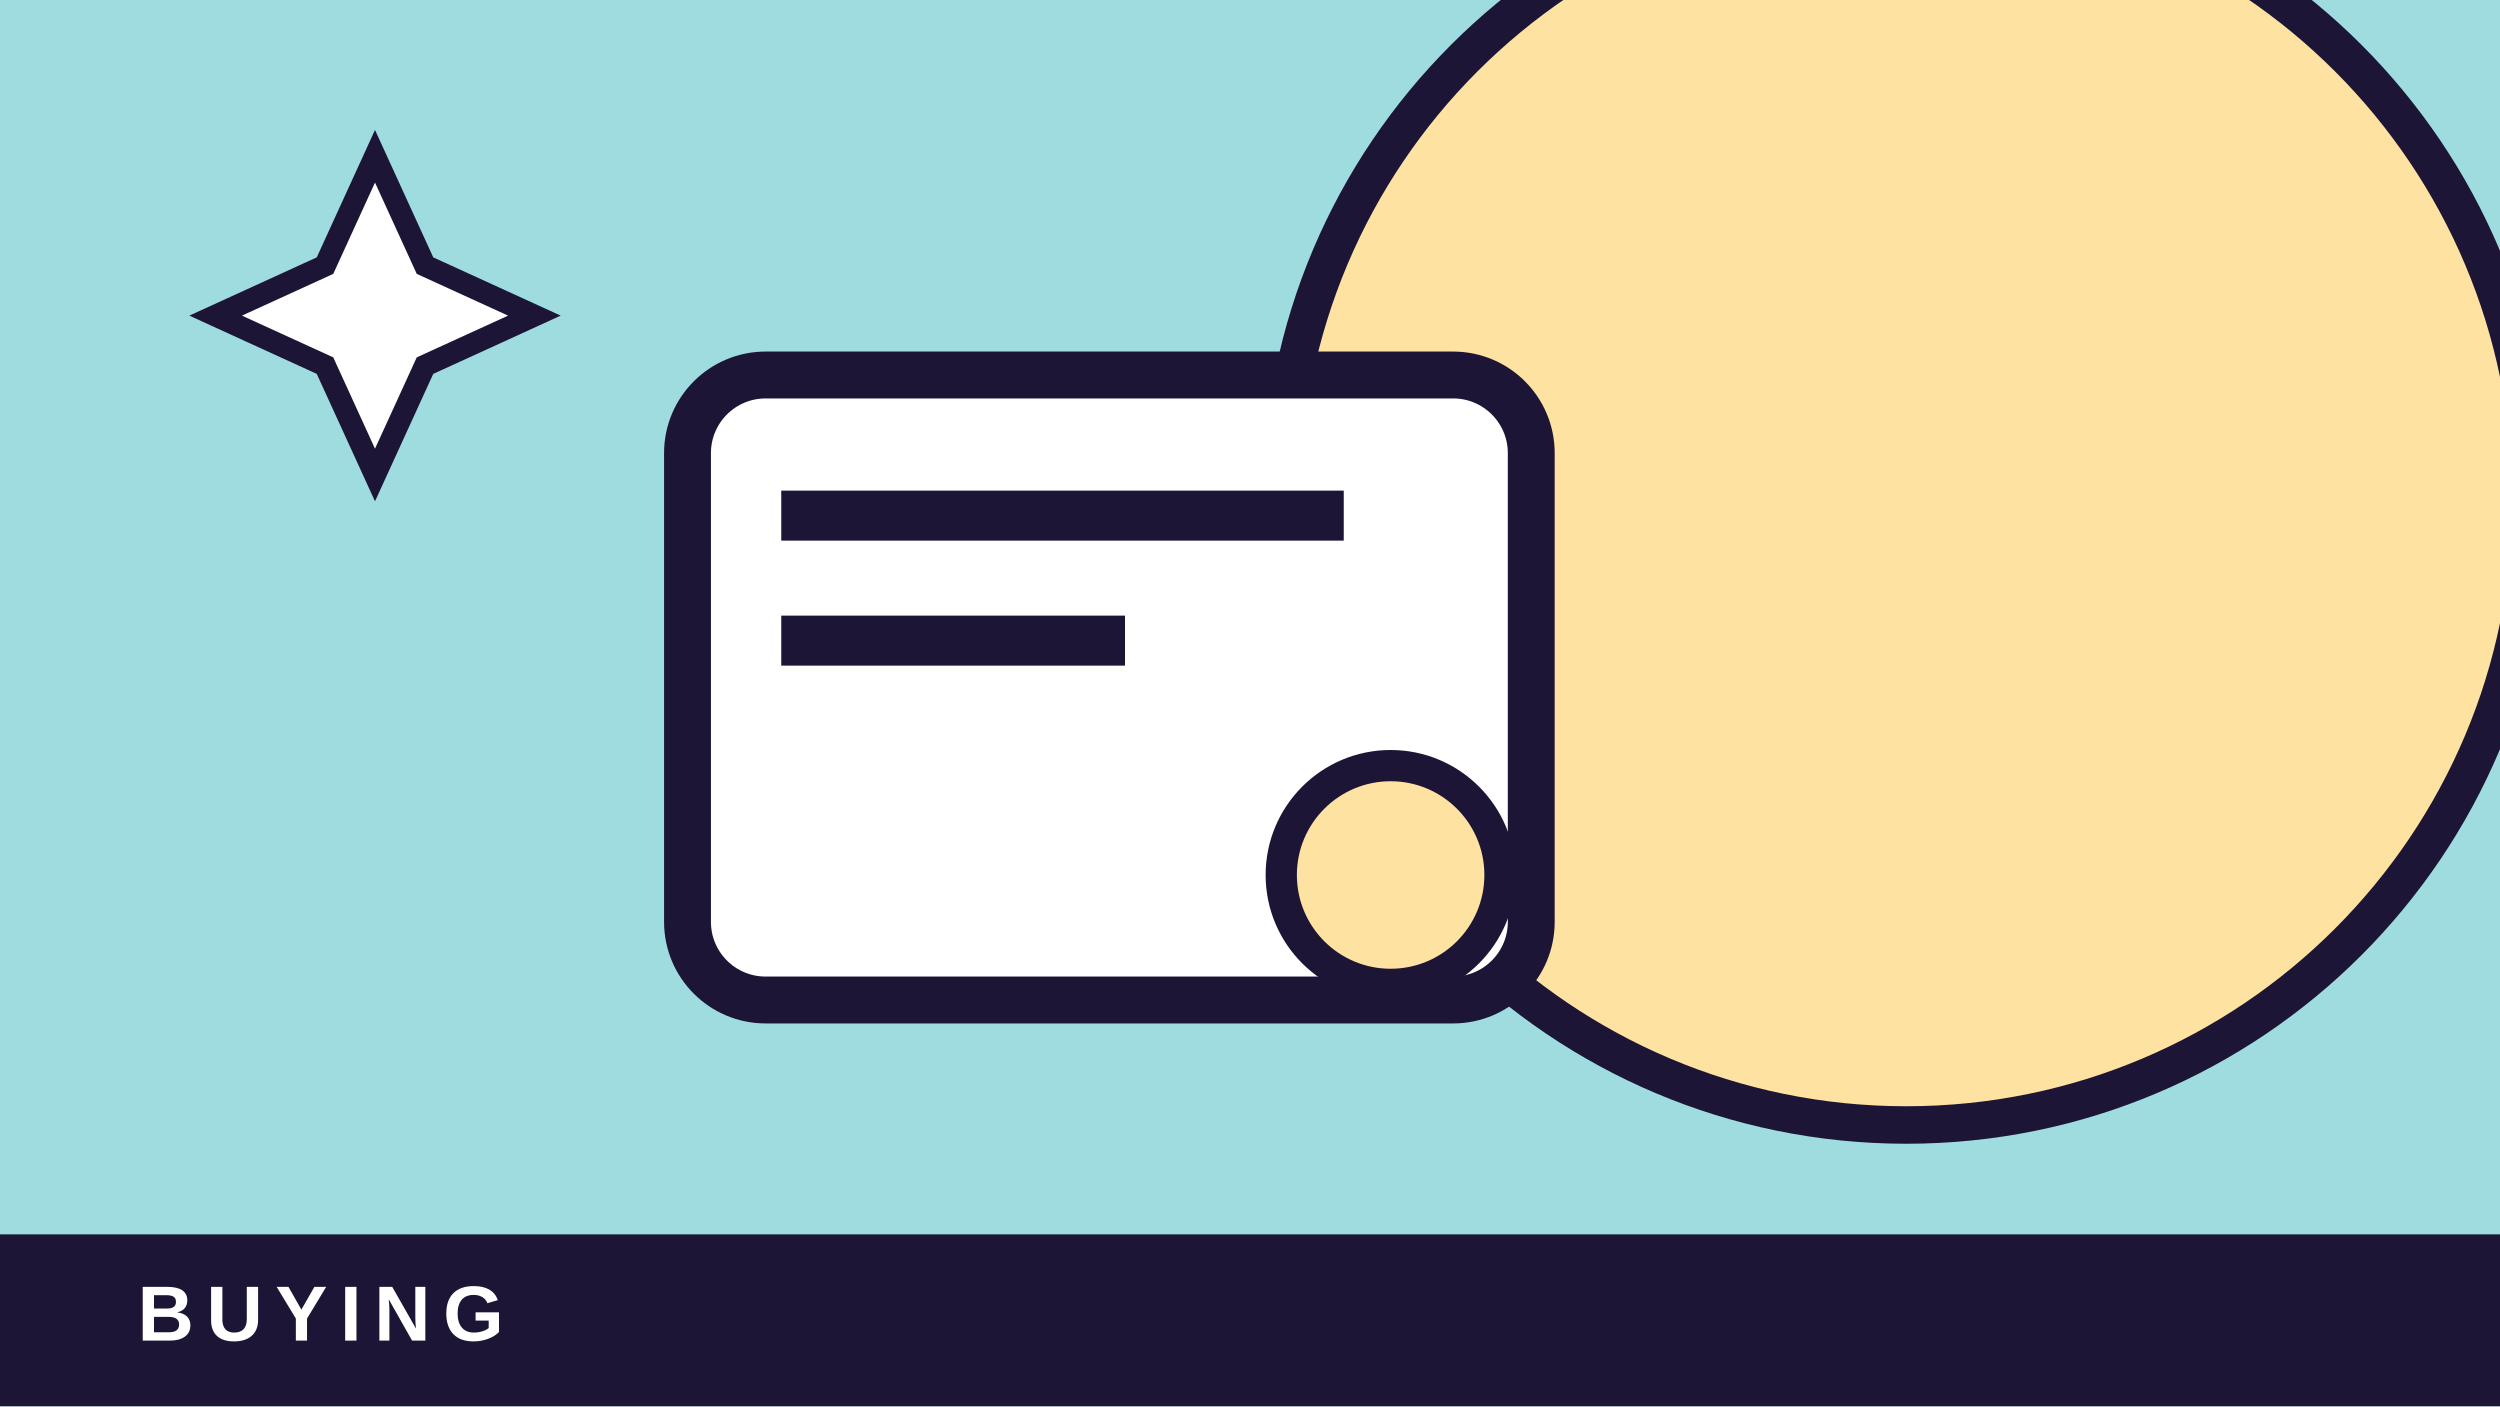
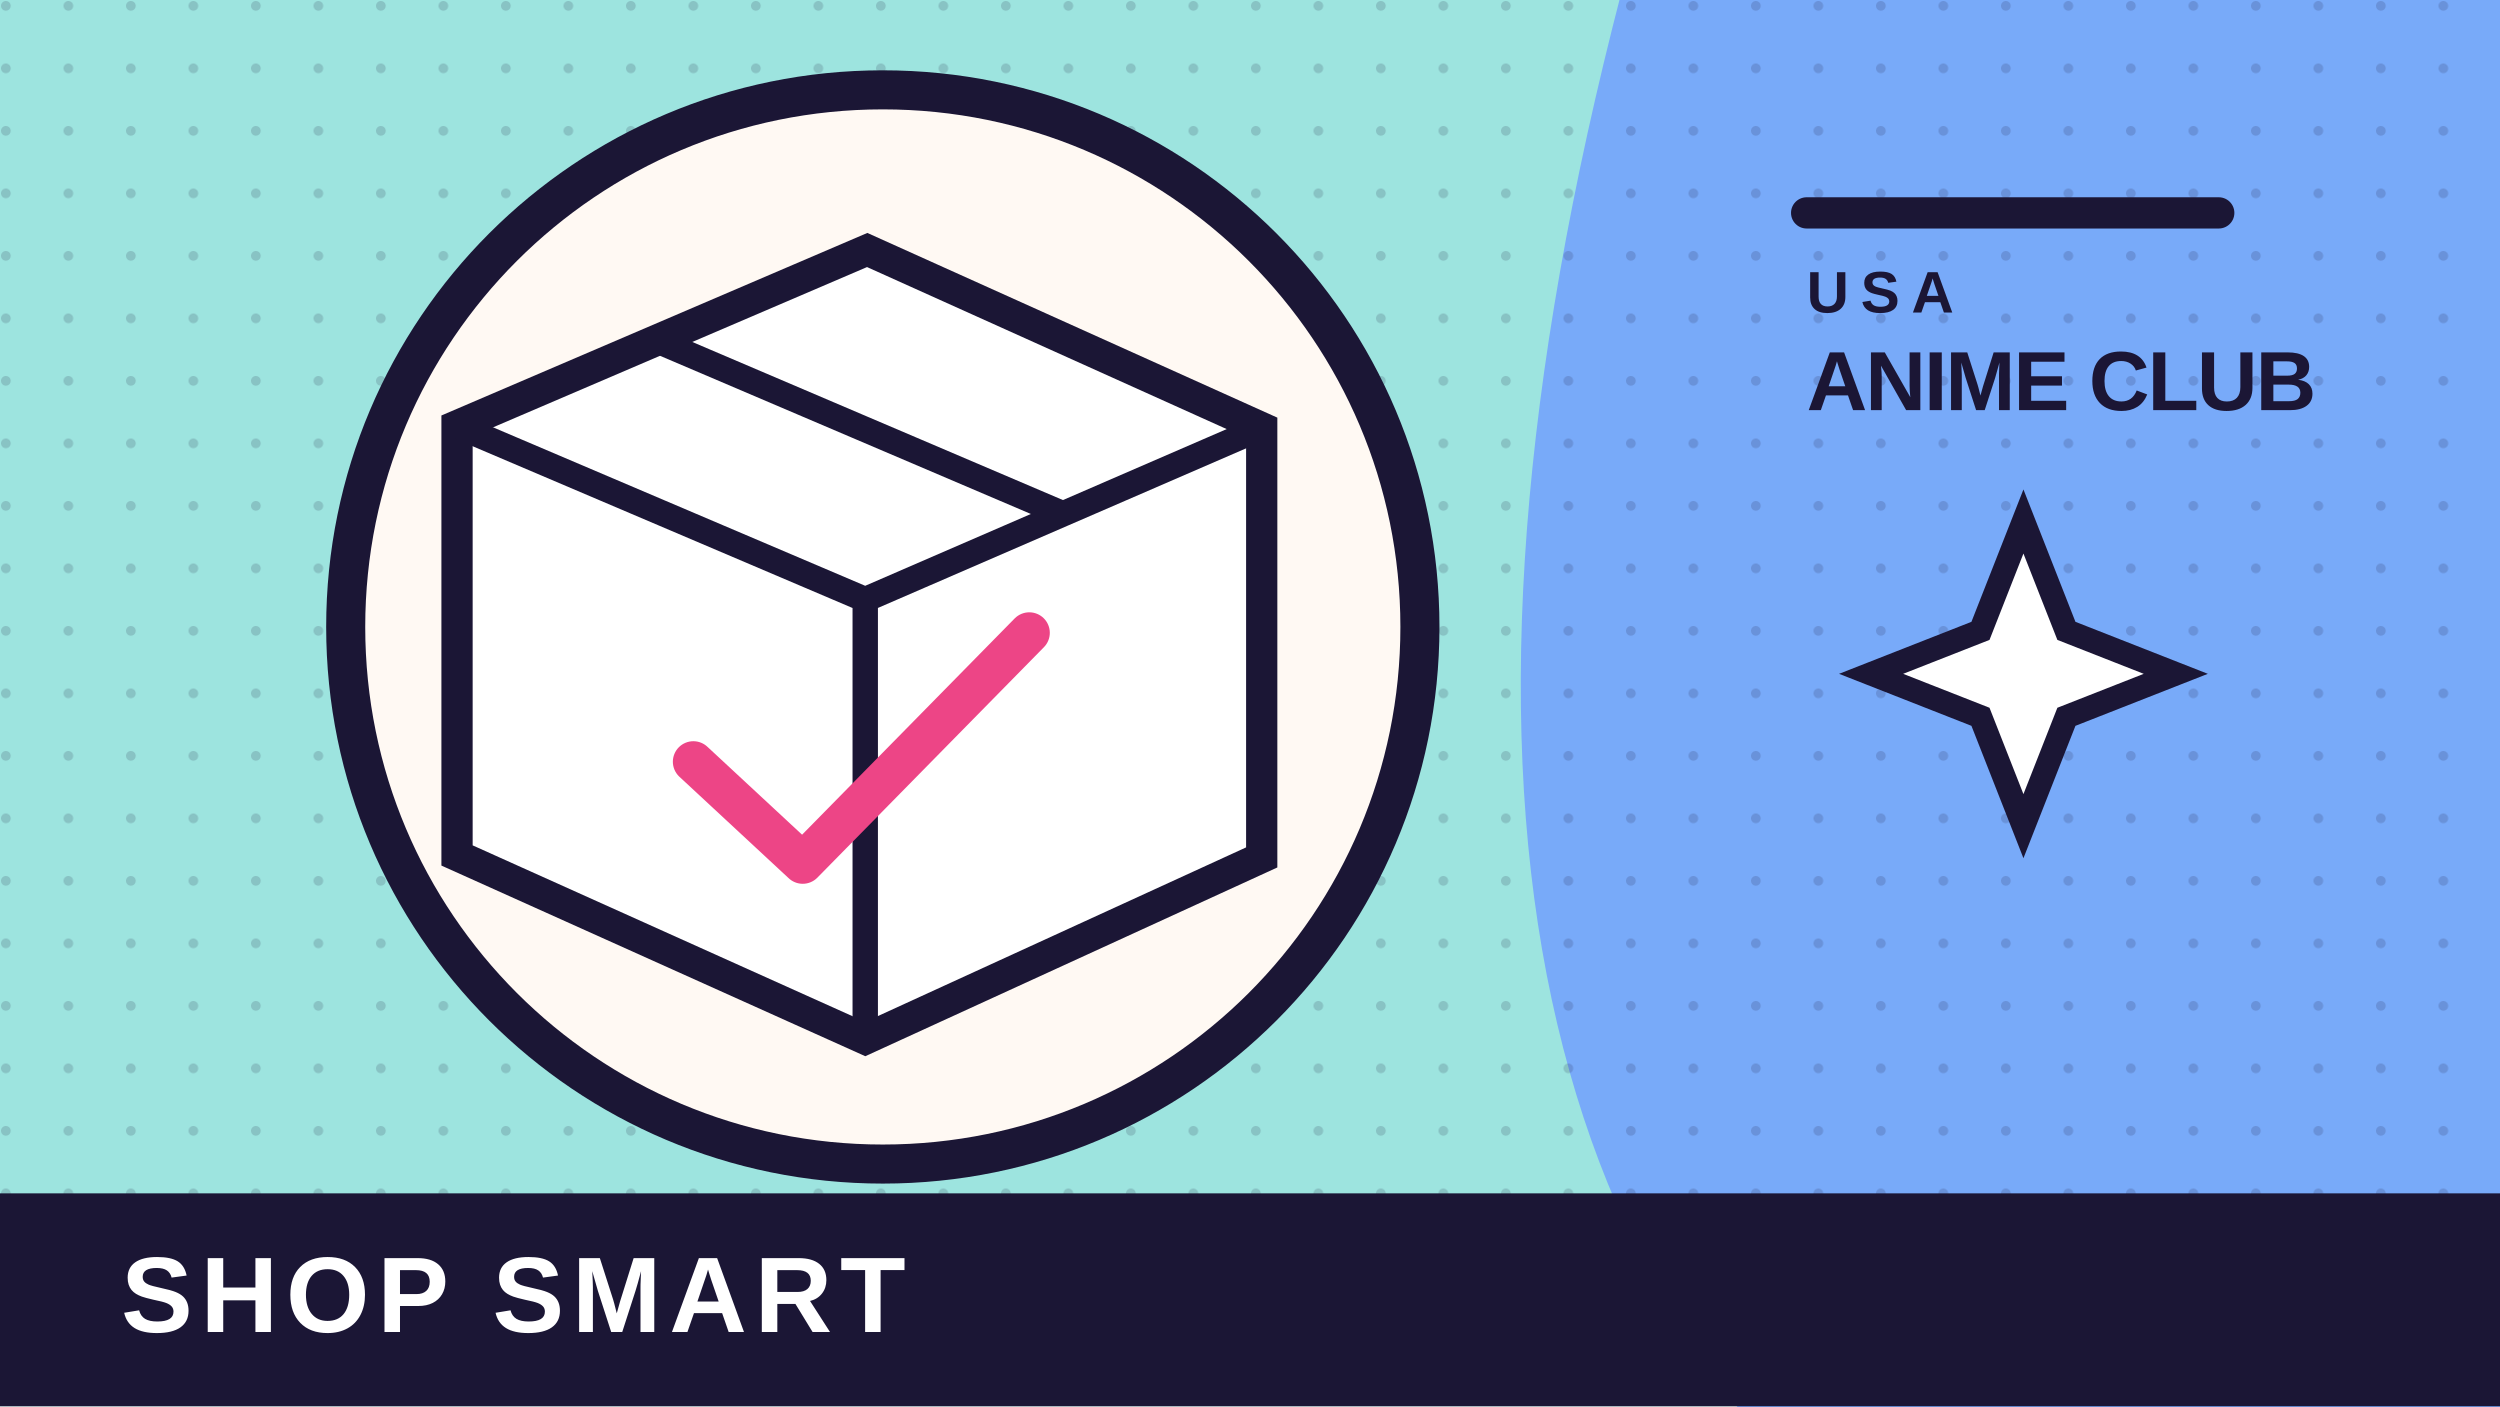
- <svg xmlns="http://www.w3.org/2000/svg" viewBox="0 0 800 450" role="img" aria-labelledby="t">
-   <rect width="800" height="450" fill="#9fdcdf" />
-   <circle cx="610" cy="160" r="200" fill="#fee2a1" stroke="#1c1536" stroke-width="12" />
-   <rect x="220" y="120" width="270" height="200" rx="25" fill="white" stroke="#1c1536" stroke-width="15" />
-   <path d="M250 165h180M250 205h110" stroke="#1c1536" stroke-width="16" />
-   <circle cx="445" cy="280" r="35" fill="#fee2a1" stroke="#1c1536" stroke-width="10" />
-   <rect y="395" width="800" height="55" fill="#1c1536" />
-   <text x="44" y="429" font-size="25" fill="white" font-family="Arial,sans-serif" letter-spacing="4" font-weight="bold">BUYING</text>
-   <path d="m120 50 16 35 35 16-35 16-16 35-16-35-35-16 35-16z" fill="white" stroke="#1c1536" stroke-width="7" />
+ <svg xmlns="http://www.w3.org/2000/svg" viewBox="0 0 1280 720" role="img" aria-labelledby="t d">
+   <defs>
+     <pattern id="p" width="32" height="32" patternUnits="userSpaceOnUse">
+       <circle cx="3" cy="3" r="2.5" fill="#1b1635" opacity=".16" />
+     </pattern>
+   </defs>
+   <rect width="1280" height="720" fill="#9de4df" />
+   <path d="M870-140h590v900H925Q663 500 870-140Z" fill="#78aaf9" />
+   <rect width="1280" height="720" fill="url(#p)" />
+   <circle cx="452" cy="321" r="275" fill="#fff9f3" stroke="#1b1635" stroke-width="20" />
+   <g transform="translate(-8 0) scale(1.0)">
+     <path d="M242 218 452 128 654 219 654 439 451 532 242 438Z" fill="white" stroke="#1b1635" stroke-width="16" />
+     <path d="m242 218 209 89 203-88M451 307v225M341 173l211 90" fill="none" stroke="#1b1635" stroke-width="13" />
+     <path d="m363 390 56 52 116-118" fill="none" stroke="#ed4586" stroke-width="21" stroke-linecap="round" stroke-linejoin="round" />
+   </g>
+   <path d="M925 109h211" stroke="#1b1635" stroke-width="16" stroke-linecap="round" />
+   <text x="925" y="160" fill="#1b1635" font-family="Arial,sans-serif" font-size="30" font-weight="900" letter-spacing="6">USA</text>
+   <text x="925" y="210" fill="#1b1635" font-family="Arial,sans-serif" font-size="43" font-weight="900" letter-spacing="-1">ANIME CLUB</text>
+   <path d="m1036 267 22 56 56 22-56 22-22 56-22-56-56-22 56-22Z" fill="#fff" stroke="#1b1635" stroke-width="12" />
+   <rect y="611" width="1280" height="109" fill="#1b1635" />
+   <text x="62" y="682" font-family="Arial,sans-serif" font-size="55" font-weight="900" letter-spacing="4" fill="#fff">SHOP SMART</text>
</svg>
